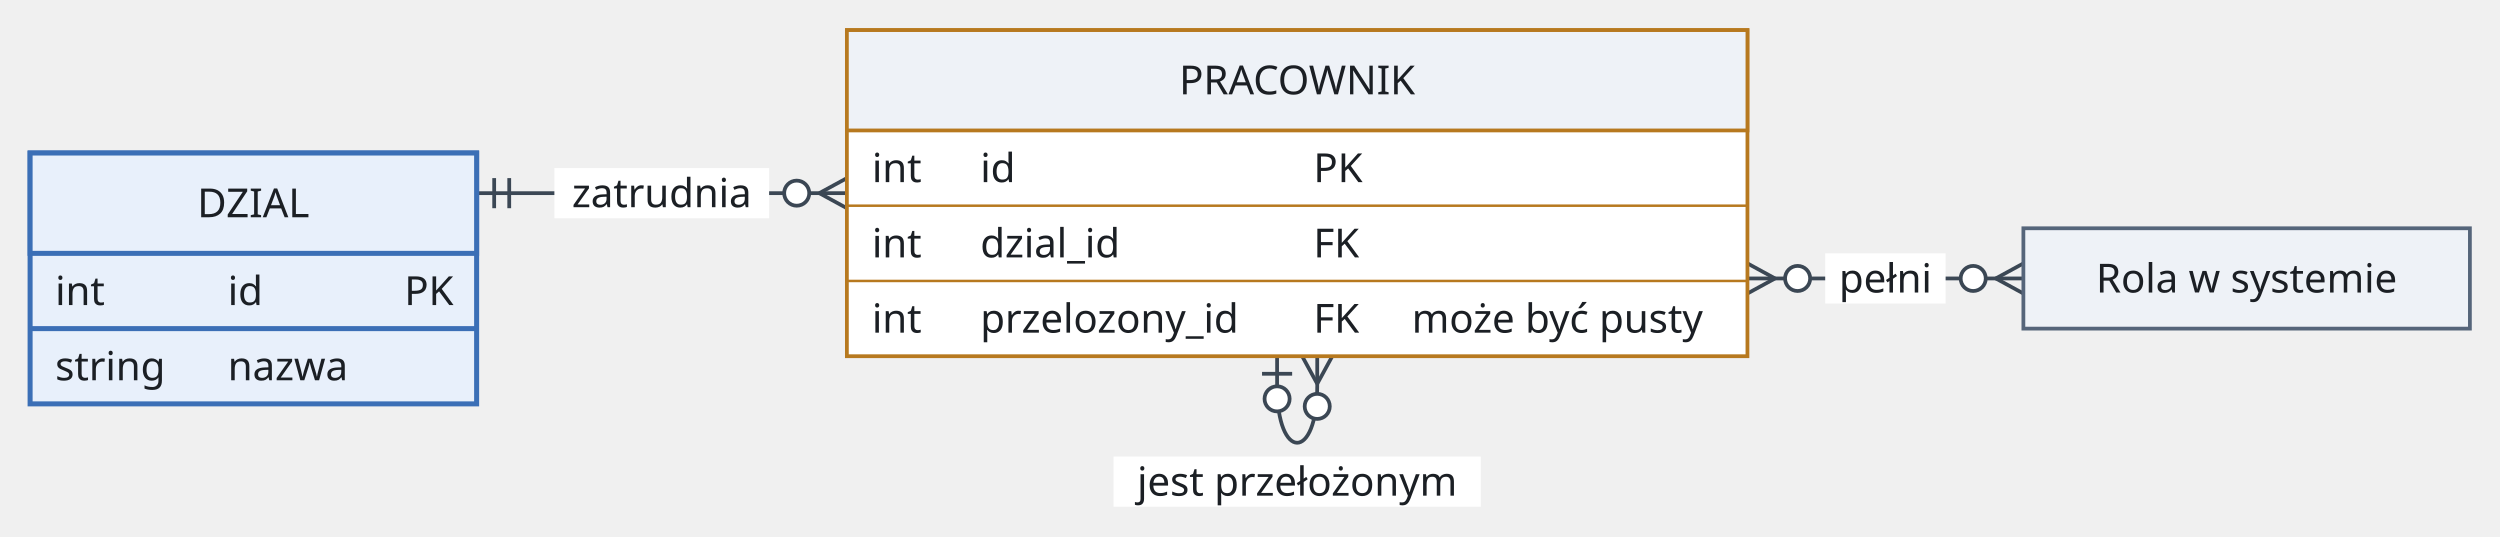
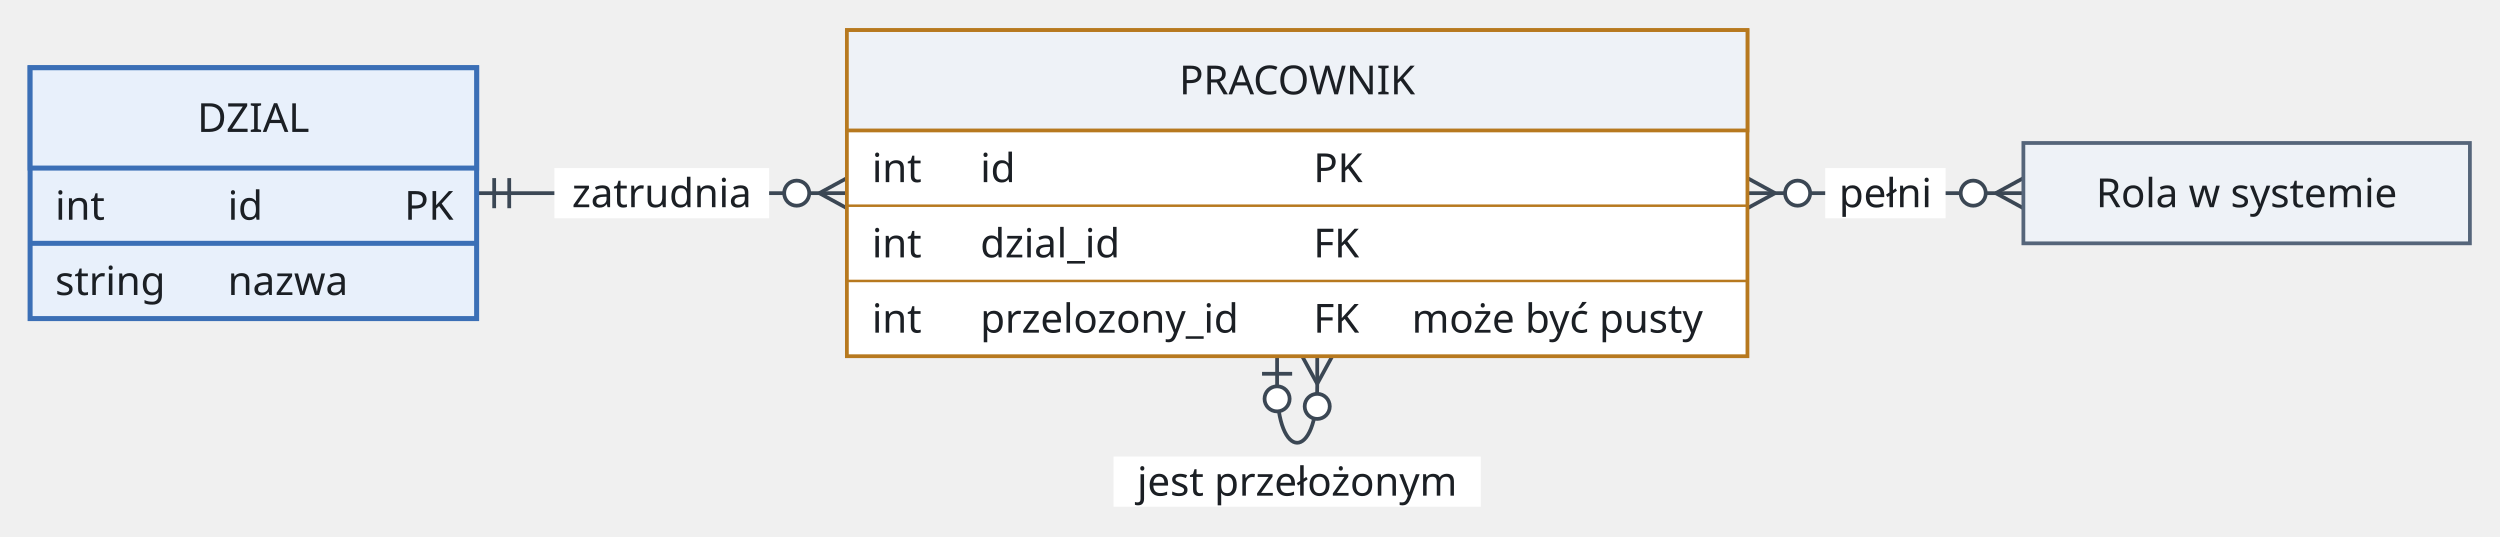
<svg xmlns="http://www.w3.org/2000/svg" version="1.1" width="996.6" height="214" viewBox="-12 -12 996.6 214" role="img" font-family="Recursive, sans-serif" font-size="16">
  <path class="edge" d="M497.1 130 L497.1 142 C497.1 172 513.1 172 513.1 142 L513.1 130" fill="none" stroke="#3b4754" stroke-width="1.5" />
  <path class="edge" d="M178 65 L208 65 L295.6 65 L325.6 65" fill="none" stroke="#3b4754" stroke-width="1.5" />
-   <path class="edge" d="M684.6 99 L714.6 99 L764.6 99 L794.6 99" fill="none" stroke="#3b4754" stroke-width="1.5" />
+   <path class="edge" d="M684.6 65 L714.6 65 L764.6 65 L794.6 65" fill="none" stroke="#3b4754" stroke-width="1.5" />
  <rect class="edge-label-background" x="431.9" y="170" width="146.4" height="20" fill="#ffffff" />
  <rect class="edge-label-background" x="209" y="55" width="85.6" height="20" fill="#ffffff" />
-   <rect class="edge-label-background" x="715.6" y="89" width="48" height="20" fill="#ffffff" />
+   <rect class="edge-label-background" x="715.6" y="55" width="48" height="20" fill="#ffffff" />
  <line class="arrowhead" x1="491.1" y1="137" x2="503.1" y2="137" fill="none" stroke="#3b4754" stroke-width="1.5" />
  <circle class="arrowhead" cx="497.1" cy="147" r="5" fill="#ffffff" stroke="#3b4754" stroke-width="1.5" />
  <line class="arrowhead" x1="513.1" y1="141" x2="507.1" y2="130" fill="none" stroke="#3b4754" stroke-width="1.5" />
  <line class="arrowhead" x1="513.1" y1="141" x2="519.1" y2="130" fill="none" stroke="#3b4754" stroke-width="1.5" />
  <circle class="arrowhead" cx="513.1" cy="150" r="5" fill="#ffffff" stroke="#3b4754" stroke-width="1.5" />
  <line class="arrowhead" x1="185" y1="71" x2="185" y2="59" fill="none" stroke="#3b4754" stroke-width="1.5" />
  <line class="arrowhead" x1="191" y1="71" x2="191" y2="59" fill="none" stroke="#3b4754" stroke-width="1.5" />
  <line class="arrowhead" x1="314.6" y1="65" x2="325.6" y2="59" fill="none" stroke="#3b4754" stroke-width="1.5" />
  <line class="arrowhead" x1="314.6" y1="65" x2="325.6" y2="71" fill="none" stroke="#3b4754" stroke-width="1.5" />
  <circle class="arrowhead" cx="305.6" cy="65" r="5" fill="#ffffff" stroke="#3b4754" stroke-width="1.5" />
-   <line class="arrowhead" x1="695.6" y1="99" x2="684.6" y2="105" fill="none" stroke="#3b4754" stroke-width="1.5" />
-   <line class="arrowhead" x1="695.6" y1="99" x2="684.6" y2="93" fill="none" stroke="#3b4754" stroke-width="1.5" />
-   <circle class="arrowhead" cx="704.6" cy="99" r="5" fill="#ffffff" stroke="#3b4754" stroke-width="1.5" />
-   <line class="arrowhead" x1="783.6" y1="99" x2="794.6" y2="93" fill="none" stroke="#3b4754" stroke-width="1.5" />
-   <line class="arrowhead" x1="783.6" y1="99" x2="794.6" y2="105" fill="none" stroke="#3b4754" stroke-width="1.5" />
-   <circle class="arrowhead" cx="774.6" cy="99" r="5" fill="#ffffff" stroke="#3b4754" stroke-width="1.5" />
-   <rect class="node" x="0" y="49" width="178" height="100" fill="#e8f0fb" stroke="#3b6fb6" stroke-width="2" />
-   <rect class="node-detail" x="0" y="49" width="178" height="40" fill="#e8f0fb" stroke="#3b6fb6" stroke-width="2" />
-   <line class="node-detail" x1="0" y1="119" x2="178" y2="119" fill="none" stroke="#3b6fb6" stroke-width="2" />
+   <line class="arrowhead" x1="695.6" y1="65" x2="684.6" y2="71" fill="none" stroke="#3b4754" stroke-width="1.5" />
+   <line class="arrowhead" x1="695.6" y1="65" x2="684.6" y2="59" fill="none" stroke="#3b4754" stroke-width="1.5" />
+   <circle class="arrowhead" cx="704.6" cy="65" r="5" fill="#ffffff" stroke="#3b4754" stroke-width="1.5" />
+   <line class="arrowhead" x1="783.6" y1="65" x2="794.6" y2="59" fill="none" stroke="#3b4754" stroke-width="1.5" />
+   <line class="arrowhead" x1="783.6" y1="65" x2="794.6" y2="71" fill="none" stroke="#3b4754" stroke-width="1.5" />
+   <circle class="arrowhead" cx="774.6" cy="65" r="5" fill="#ffffff" stroke="#3b4754" stroke-width="1.5" />
+   <rect class="node" x="0" y="15" width="178" height="100" fill="#e8f0fb" stroke="#3b6fb6" stroke-width="2" />
+   <rect class="node-detail" x="0" y="15" width="178" height="40" fill="#e8f0fb" stroke="#3b6fb6" stroke-width="2" />
+   <line class="node-detail" x1="0" y1="85" x2="178" y2="85" fill="none" stroke="#3b6fb6" stroke-width="2" />
  <rect class="node" x="325.6" y="0" width="359" height="130" fill="#ffffff" stroke="#b7791f" stroke-width="1.5" />
  <rect class="node-detail" x="325.6" y="0" width="359" height="40" fill="#eef2f7" stroke="#b7791f" stroke-width="1.5" />
  <line class="node-detail" x1="325.6" y1="70" x2="684.6" y2="70" fill="none" stroke="#b7791f" stroke-width="1" />
  <line class="node-detail" x1="325.6" y1="100" x2="684.6" y2="100" fill="none" stroke="#b7791f" stroke-width="1" />
-   <rect class="node" x="794.6" y="79" width="178" height="40" fill="#eef2f7" stroke="#55657a" stroke-width="1.5" />
-   <text class="node-label" x="89" y="74.6" text-anchor="middle" fill="#1b1f24">DZIAL</text>
-   <text class="attribute" x="10" y="109.6" fill="#1b1f24">int</text>
-   <text class="attribute" x="78.8" y="109.6" fill="#1b1f24">id</text>
-   <text class="attribute" x="149.2" y="109.6" fill="#1b1f24">PK</text>
-   <text class="attribute" x="10" y="139.6" fill="#1b1f24">string</text>
-   <text class="attribute" x="78.8" y="139.6" fill="#1b1f24">nazwa</text>
+   <rect class="node" x="794.6" y="45" width="178" height="40" fill="#eef2f7" stroke="#55657a" stroke-width="1.5" />
+   <text class="node-label" x="89" y="40.6" text-anchor="middle" fill="#1b1f24">DZIAL</text>
+   <text class="attribute" x="10" y="75.6" fill="#1b1f24">int</text>
+   <text class="attribute" x="78.8" y="75.6" fill="#1b1f24">id</text>
+   <text class="attribute" x="149.2" y="75.6" fill="#1b1f24">PK</text>
+   <text class="attribute" x="10" y="105.6" fill="#1b1f24">string</text>
+   <text class="attribute" x="78.8" y="105.6" fill="#1b1f24">nazwa</text>
  <text class="node-label" x="505.1" y="25.6" text-anchor="middle" fill="#1b1f24">PRACOWNIK</text>
  <text class="attribute" x="335.6" y="60.6" fill="#1b1f24">int</text>
  <text class="attribute" x="378.8" y="60.6" fill="#1b1f24">id</text>
  <text class="attribute" x="511.6" y="60.6" fill="#1b1f24">PK</text>
  <text class="attribute" x="335.6" y="90.6" fill="#1b1f24">int</text>
  <text class="attribute" x="378.8" y="90.6" fill="#1b1f24">dzial_id</text>
  <text class="attribute" x="511.6" y="90.6" fill="#1b1f24">FK</text>
  <text class="attribute" x="335.6" y="120.6" fill="#1b1f24">int</text>
  <text class="attribute" x="378.8" y="120.6" fill="#1b1f24">przelozony_id</text>
  <text class="attribute" x="511.6" y="120.6" fill="#1b1f24">FK</text>
  <text class="attribute" x="550.8" y="120.6" fill="#1b1f24">może być pusty</text>
  <text class="edge-label" x="505.1" y="185.6" text-anchor="middle" fill="#1b1f24">jest przełożonym</text>
-   <text class="node-label" x="883.6" y="104.6" text-anchor="middle" fill="#1b1f24">Rola w systemie</text>
+   <text class="node-label" x="883.6" y="70.6" text-anchor="middle" fill="#1b1f24">Rola w systemie</text>
  <text class="edge-label" x="251.8" y="70.6" text-anchor="middle" fill="#1b1f24">zatrudnia</text>
-   <text class="edge-label" x="739.6" y="104.6" text-anchor="middle" fill="#1b1f24">pełni</text>
+   <text class="edge-label" x="739.6" y="70.6" text-anchor="middle" fill="#1b1f24">pełni</text>
</svg>
